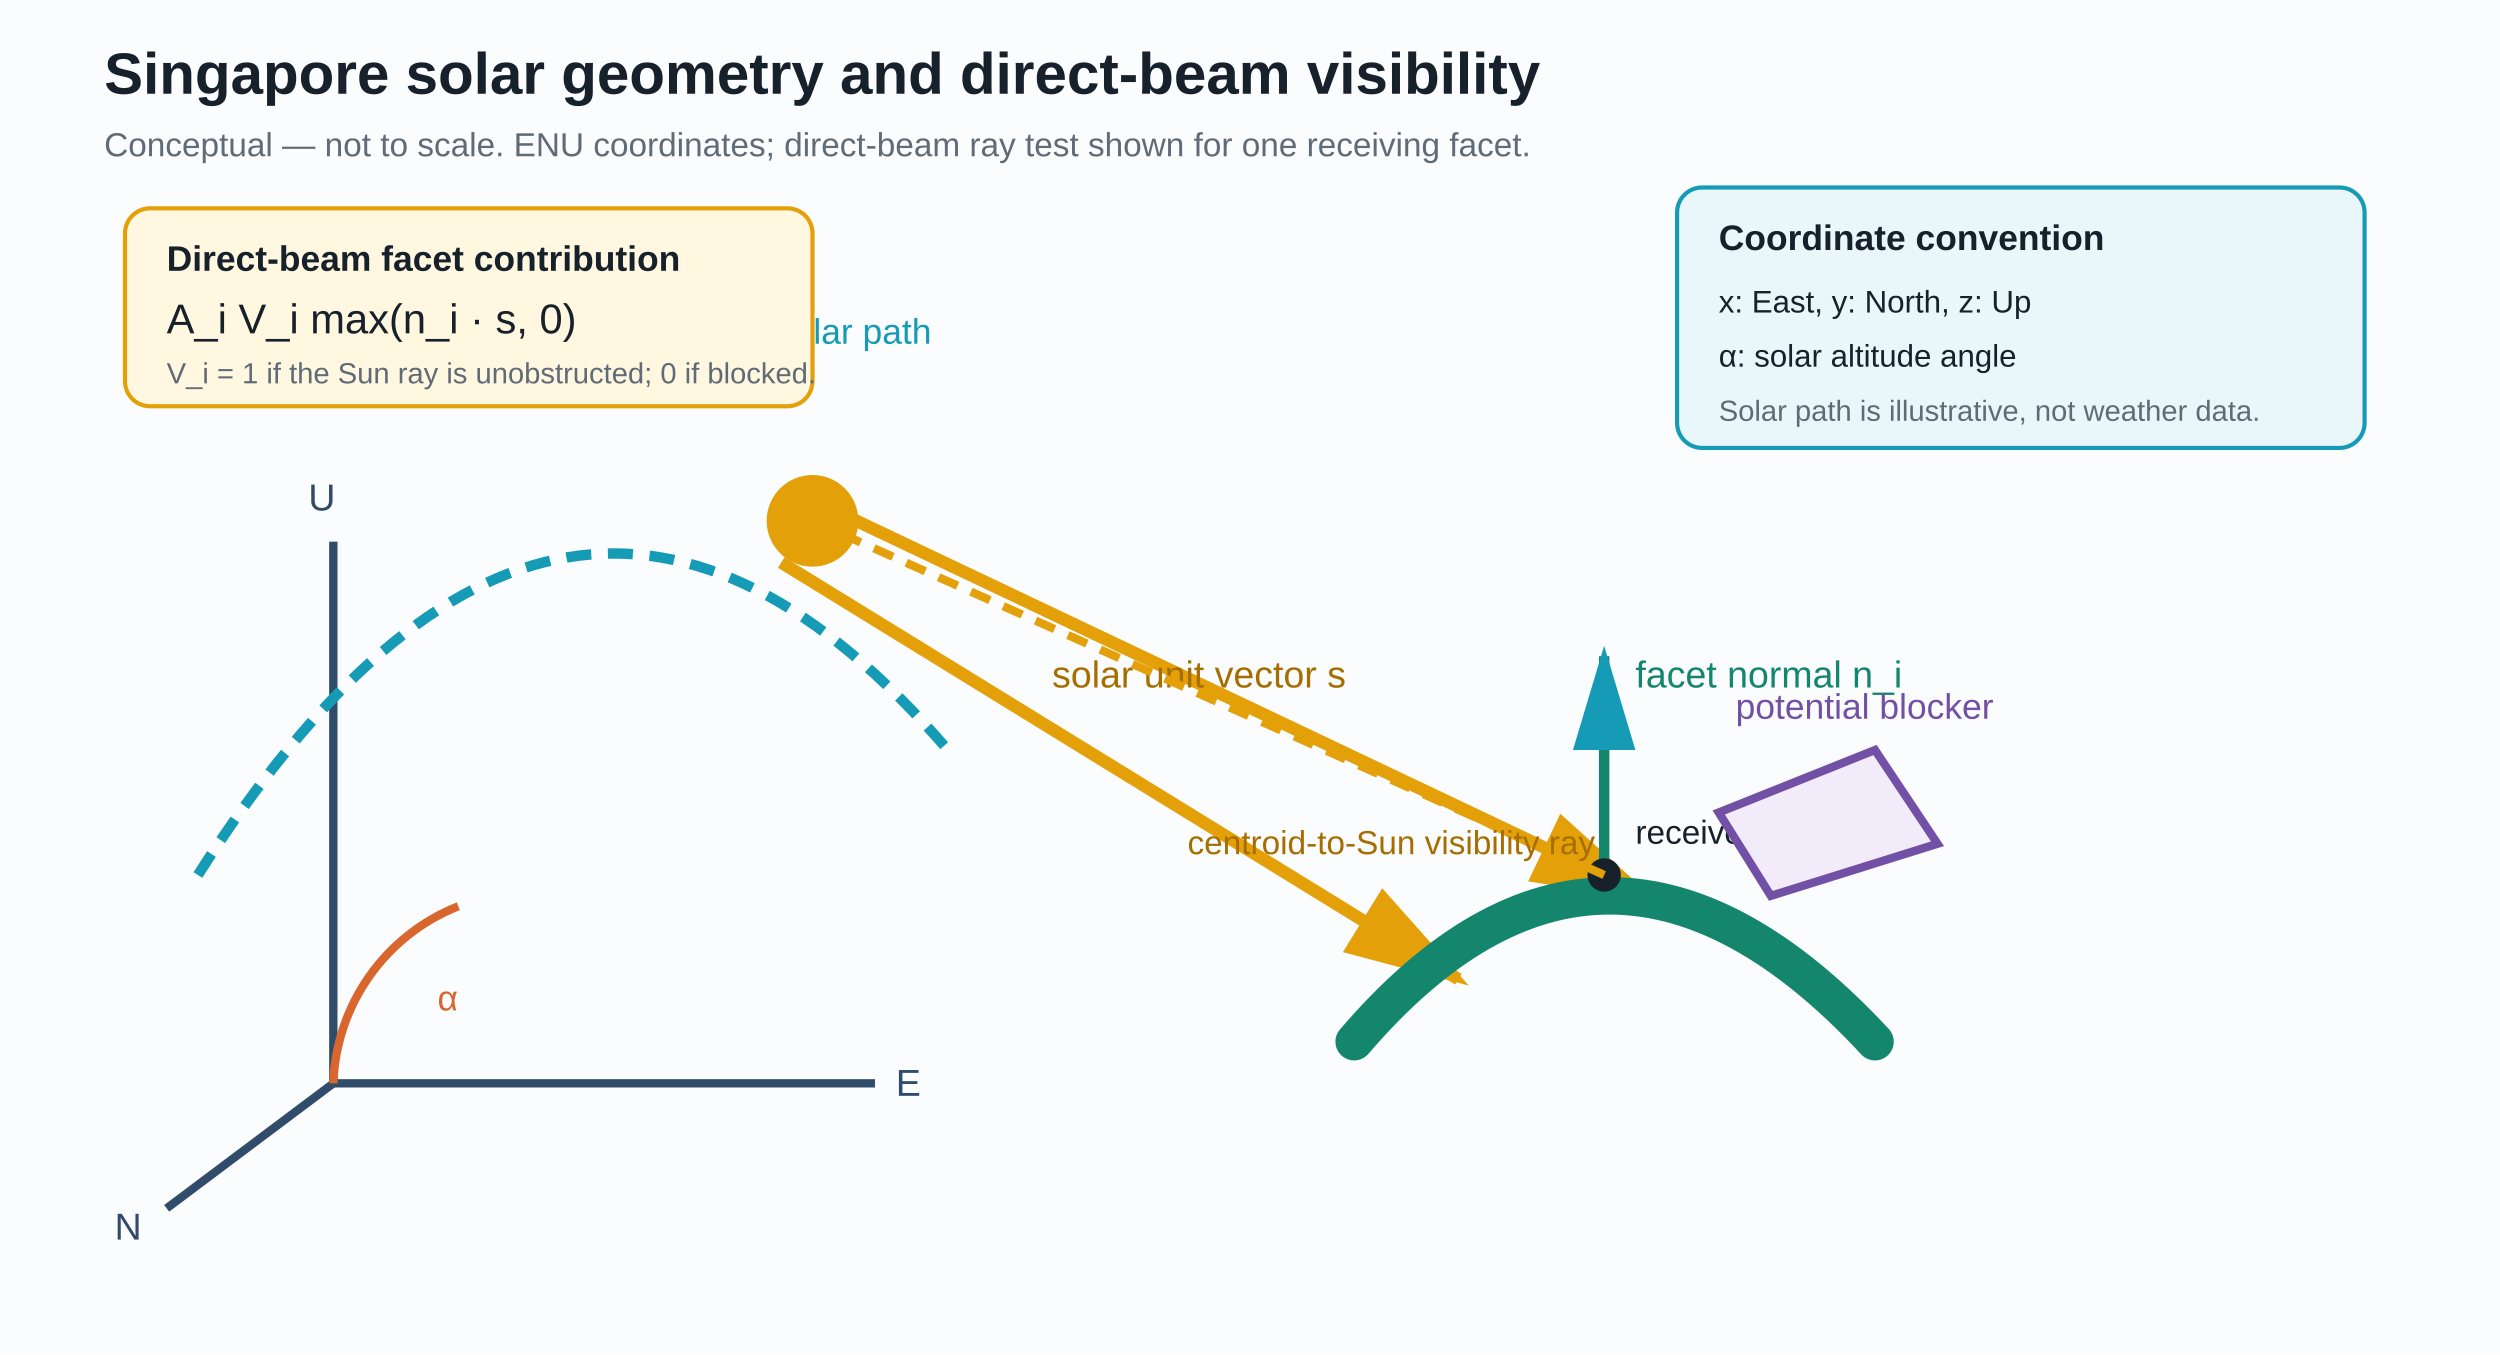
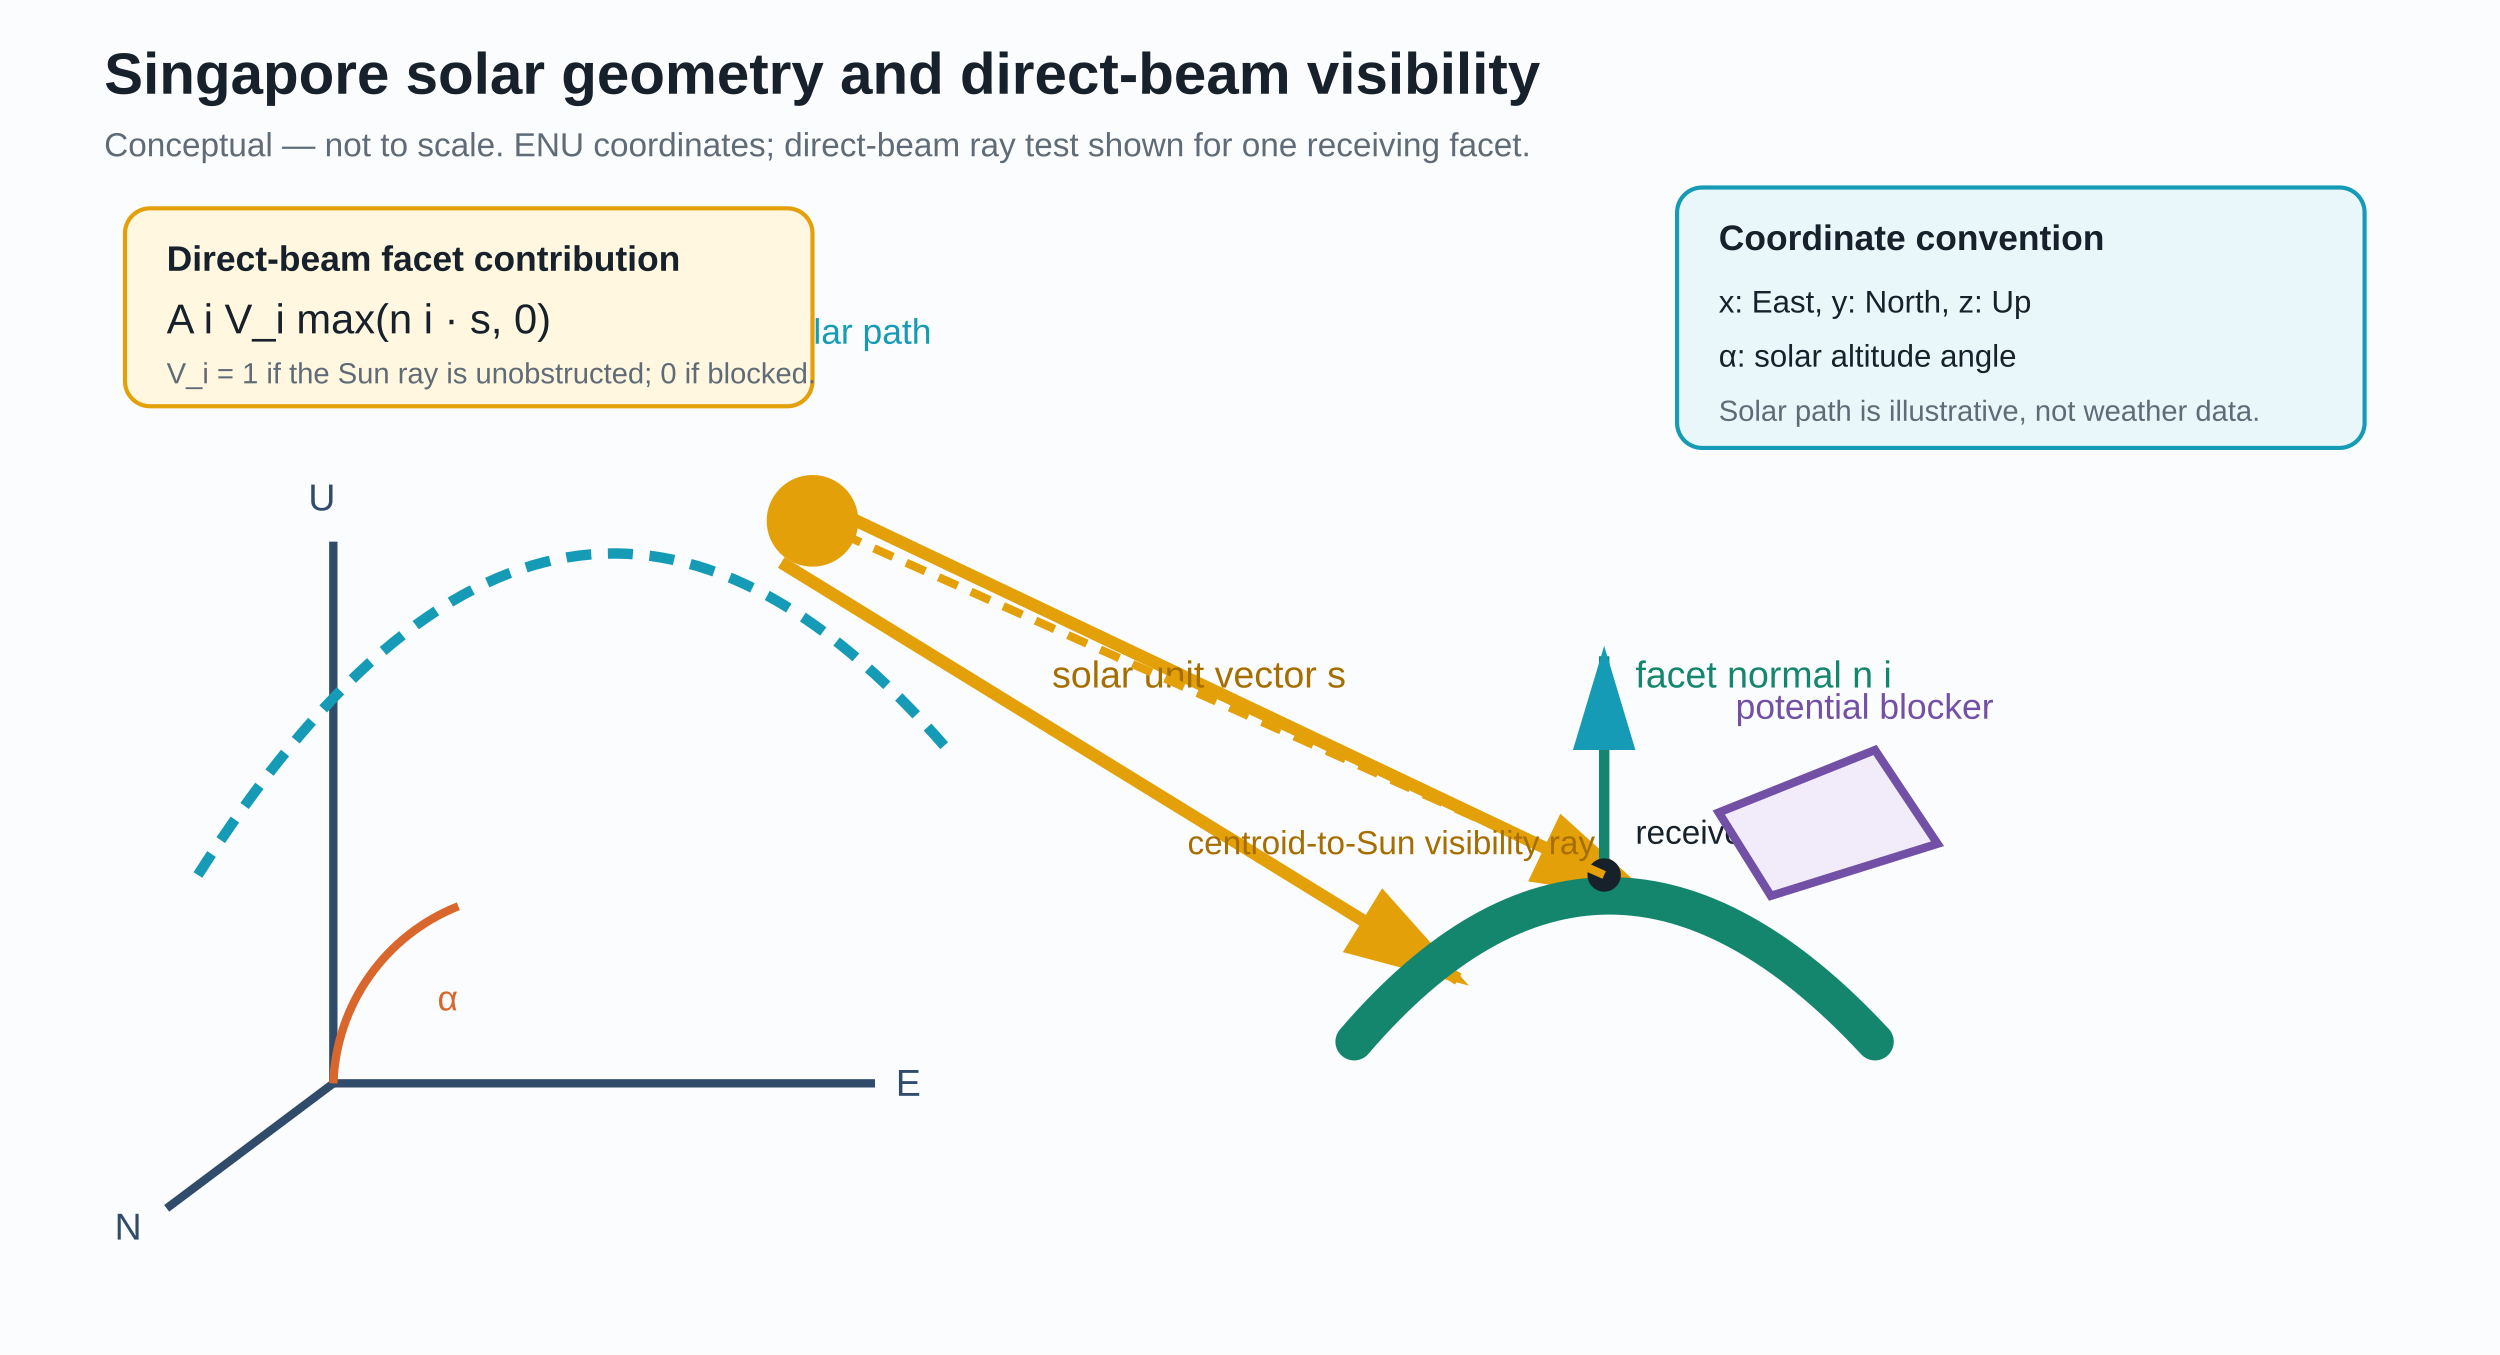
<svg xmlns="http://www.w3.org/2000/svg" width="1200" height="650" viewBox="0 0 1200 650">
  <rect width="1200" height="650" fill="#fbfcfd" />
  <defs>
    <marker id="gold" markerWidth="10" markerHeight="10" refX="9" refY="3" orient="auto">
      <path d="M0,0 L10,3 L0,6 Z" fill="#e3a008" />
    </marker>
    <marker id="cyan" markerWidth="10" markerHeight="10" refX="9" refY="3" orient="auto">
      <path d="M0,0 L10,3 L0,6 Z" fill="#159bb5" />
    </marker>
  </defs>
  <text x="50" y="45" font-family="Arial" font-size="28" font-weight="700" fill="#17212b">Singapore solar geometry and direct-beam visibility</text>
  <text x="50" y="75" font-family="Arial" font-size="16" fill="#5f6b76">Conceptual — not to scale. ENU coordinates; direct-beam ray test shown for one receiving facet.</text>
  <line x1="160" y1="520" x2="420" y2="520" stroke="#314b6b" stroke-width="4" />
  <line x1="160" y1="520" x2="160" y2="260" stroke="#314b6b" stroke-width="4" />
  <line x1="160" y1="520" x2="80" y2="580" stroke="#314b6b" stroke-width="4" />
  <text x="430" y="526" font-family="Arial" font-size="18" fill="#314b6b">E</text>
  <text x="148" y="245" font-family="Arial" font-size="18" fill="#314b6b">U</text>
  <text x="55" y="595" font-family="Arial" font-size="18" fill="#314b6b">N</text>
  <path d="M95 420 Q270 145 455 360" fill="none" stroke="#159bb5" stroke-width="5" stroke-dasharray="12 8" />
  <text x="260" y="165" font-family="Arial" font-size="17" fill="#159bb5">representative solar path</text>
  <circle cx="390" cy="250" r="22" fill="#e3a008" />
  <g stroke="#e3a008" stroke-width="6" marker-end="url(#gold)">
    <line x1="375" y1="270" x2="700" y2="470" />
    <line x1="390" y1="240" x2="790" y2="430" />
  </g>
  <text x="505" y="330" font-family="Arial" font-size="18" fill="#a66e00">solar unit vector s</text>
  <path d="M650 500 Q770 360 900 500" fill="none" stroke="#14866d" stroke-width="18" stroke-linecap="round" />
  <line x1="770" y1="420" x2="770" y2="315" stroke="#14866d" stroke-width="5" marker-end="url(#cyan)" />
-   <text x="785" y="330" font-family="Arial" font-size="18" fill="#14866d">facet normal n_i</text>
+   <text x="785" y="330" font-family="Arial" font-size="18" fill="#14866d">facet normal n i</text>
  <circle cx="770" cy="420" r="8" fill="#17212b" />
  <text x="785" y="405" font-family="Arial" font-size="16" fill="#17212b">receiver centroid</text>
  <path d="M825 390 L900 360 L930 405 L850 430 Z" fill="#f2ecfa" stroke="#7250a5" stroke-width="4" />
  <text x="895" y="345" text-anchor="middle" font-family="Arial" font-size="17" fill="#7250a5">potential blocker</text>
  <line x1="770" y1="420" x2="390" y2="250" stroke="#e3a008" stroke-width="4" stroke-dasharray="10 7" />
  <text x="570" y="410" font-family="Arial" font-size="16" fill="#a66e00">centroid-to-Sun visibility ray</text>
  <path d="M160 520 A95 95 0 0 1 220 435" fill="none" stroke="#d9672d" stroke-width="4" />
  <text x="210" y="485" font-family="Arial" font-size="17" fill="#d9672d">α</text>
  <rect x="60" y="100" width="330" height="95" rx="12" fill="#fff7df" stroke="#e3a008" stroke-width="2" />
  <text x="80" y="130" font-family="Arial" font-size="17" font-weight="700" fill="#17212b">Direct-beam facet contribution</text>
-   <text x="80" y="160" font-family="Arial" font-size="20" fill="#17212b">A_i V_i max(n_i · s, 0)</text>
+   <text x="80" y="160" font-family="Arial" font-size="20" fill="#17212b">A i V_i max(n i · s, 0)</text>
  <text x="80" y="184" font-family="Arial" font-size="14" fill="#5f6b76">V_i = 1 if the Sun ray is unobstructed; 0 if blocked.</text>
  <rect x="805" y="90" width="330" height="125" rx="12" fill="#e9f7fa" stroke="#159bb5" stroke-width="2" />
  <text x="825" y="120" font-family="Arial" font-size="17" font-weight="700" fill="#17212b">Coordinate convention</text>
  <text x="825" y="150" font-family="Arial" font-size="15" fill="#17212b">x: East, y: North, z: Up</text>
  <text x="825" y="176" font-family="Arial" font-size="15" fill="#17212b">α: solar altitude angle</text>
  <text x="825" y="202" font-family="Arial" font-size="14" fill="#5f6b76">Solar path is illustrative, not weather data.</text>
</svg>
